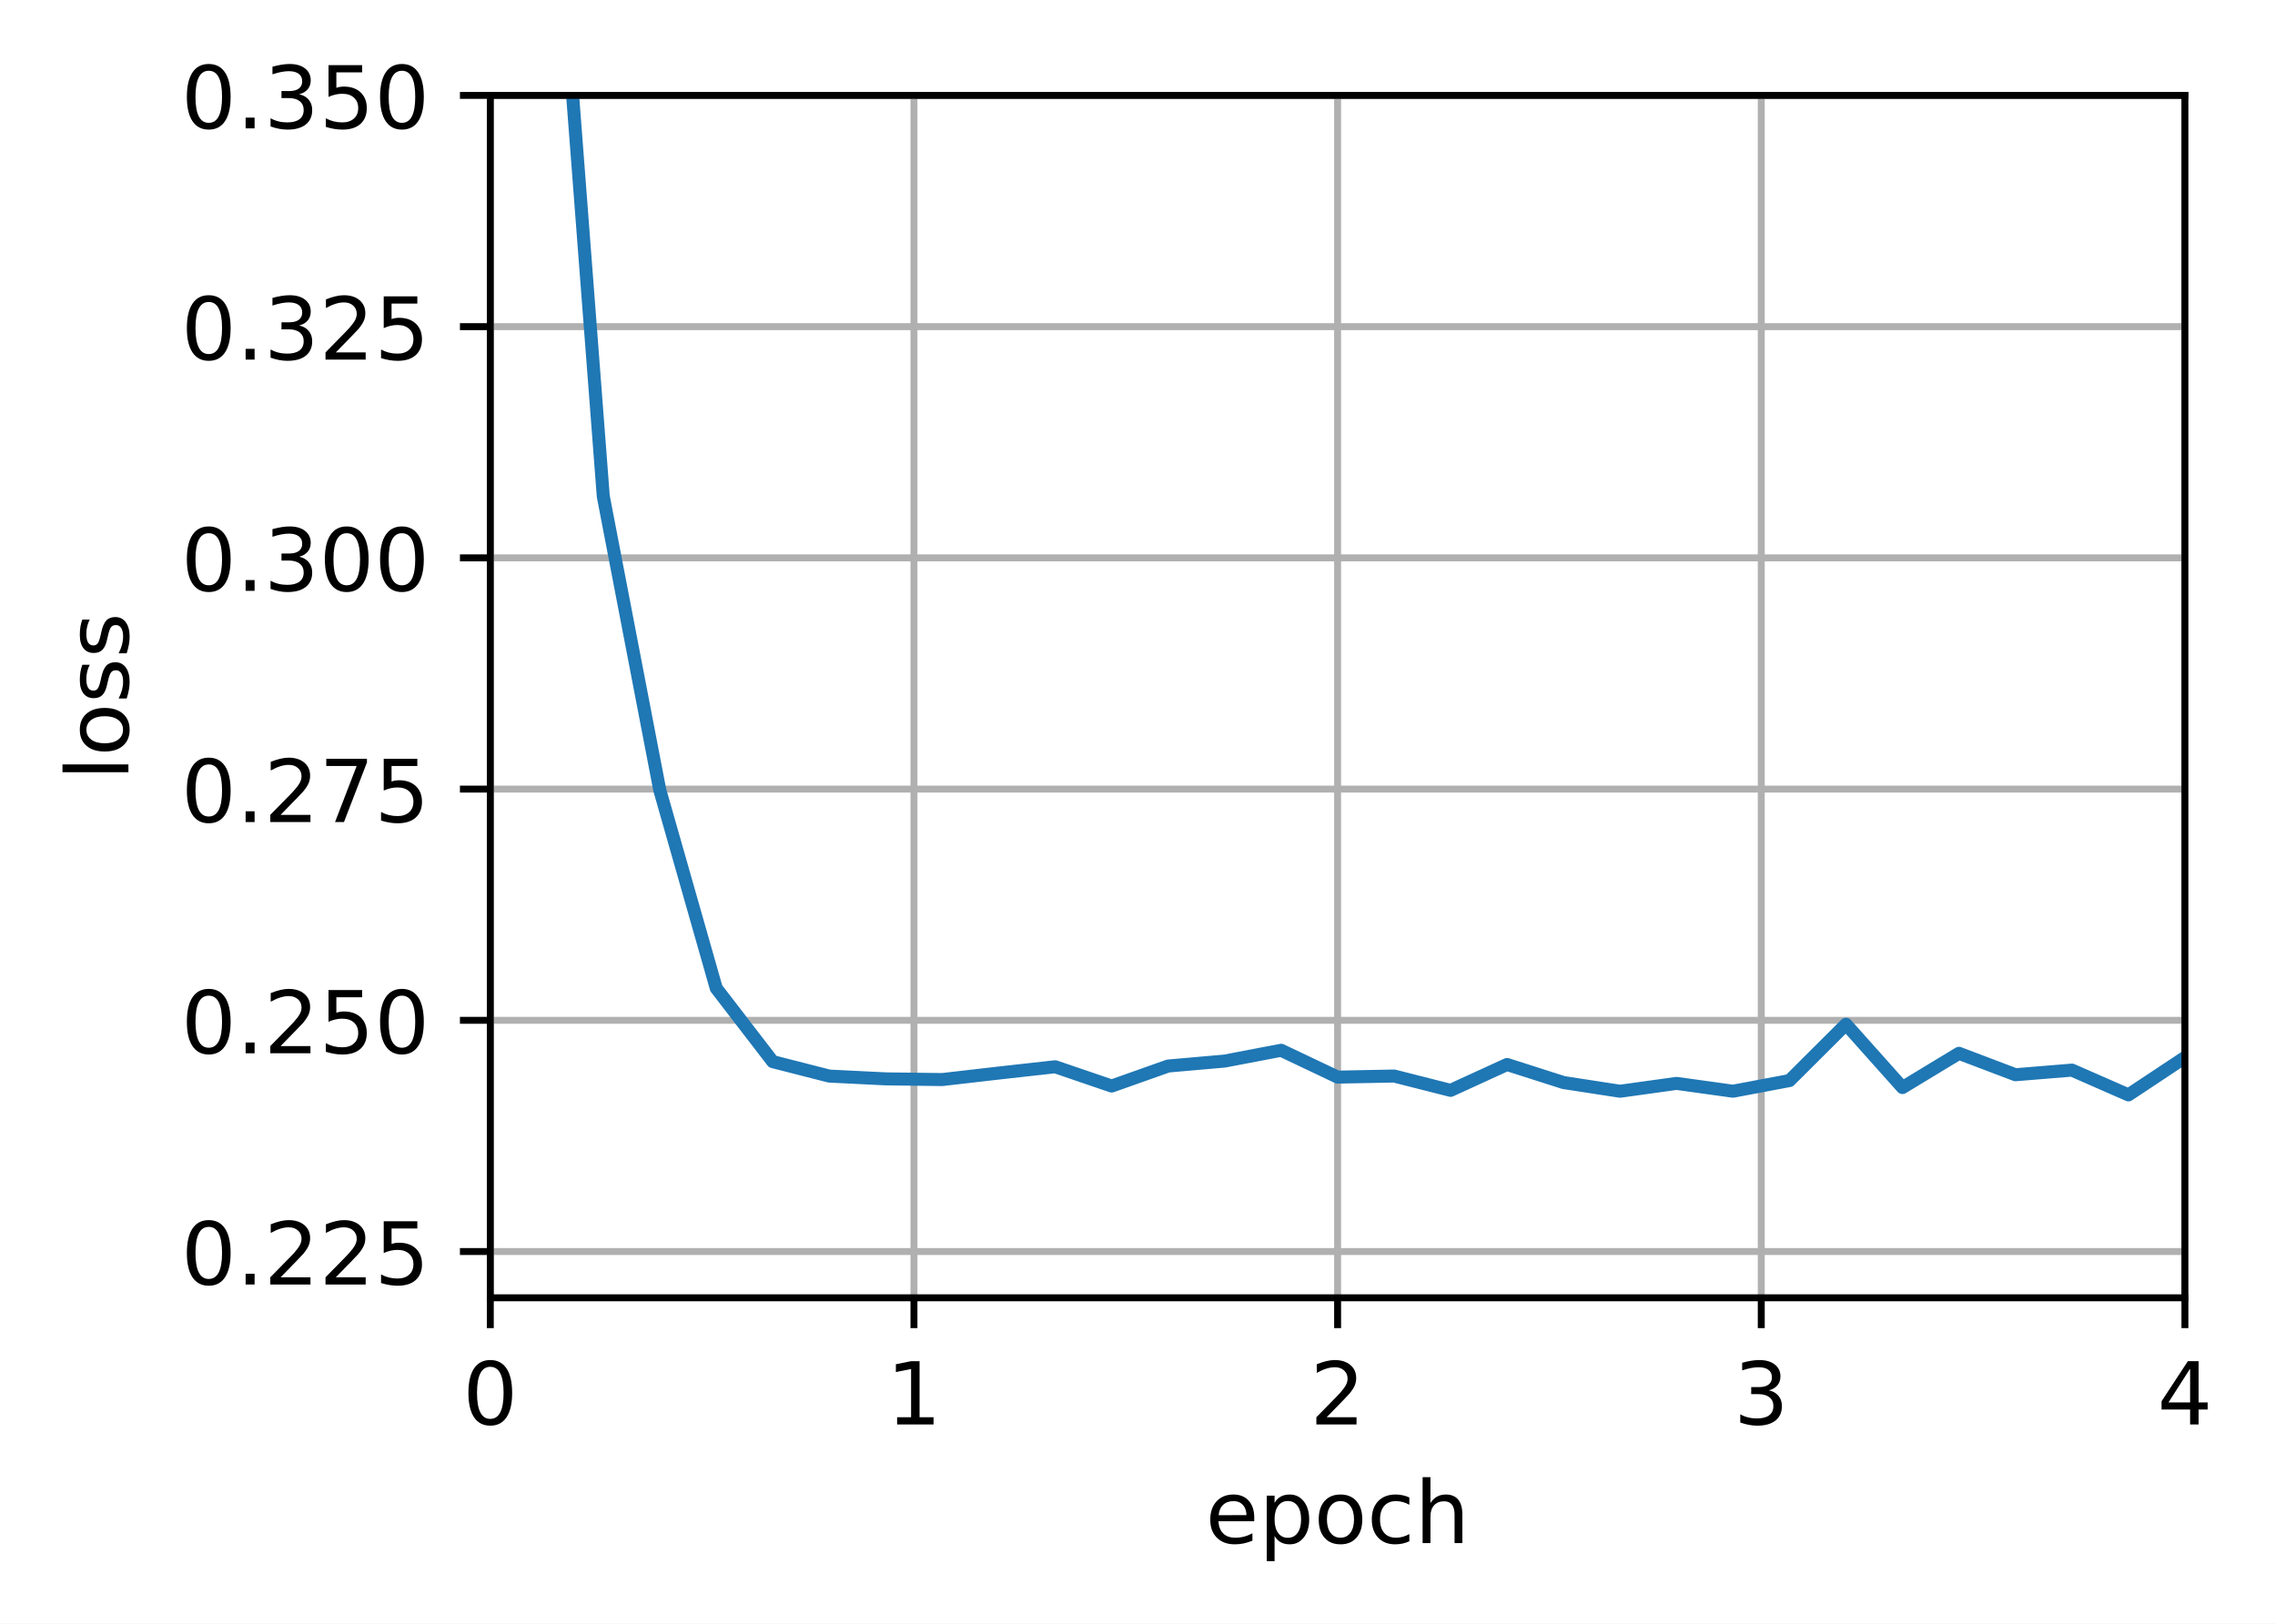
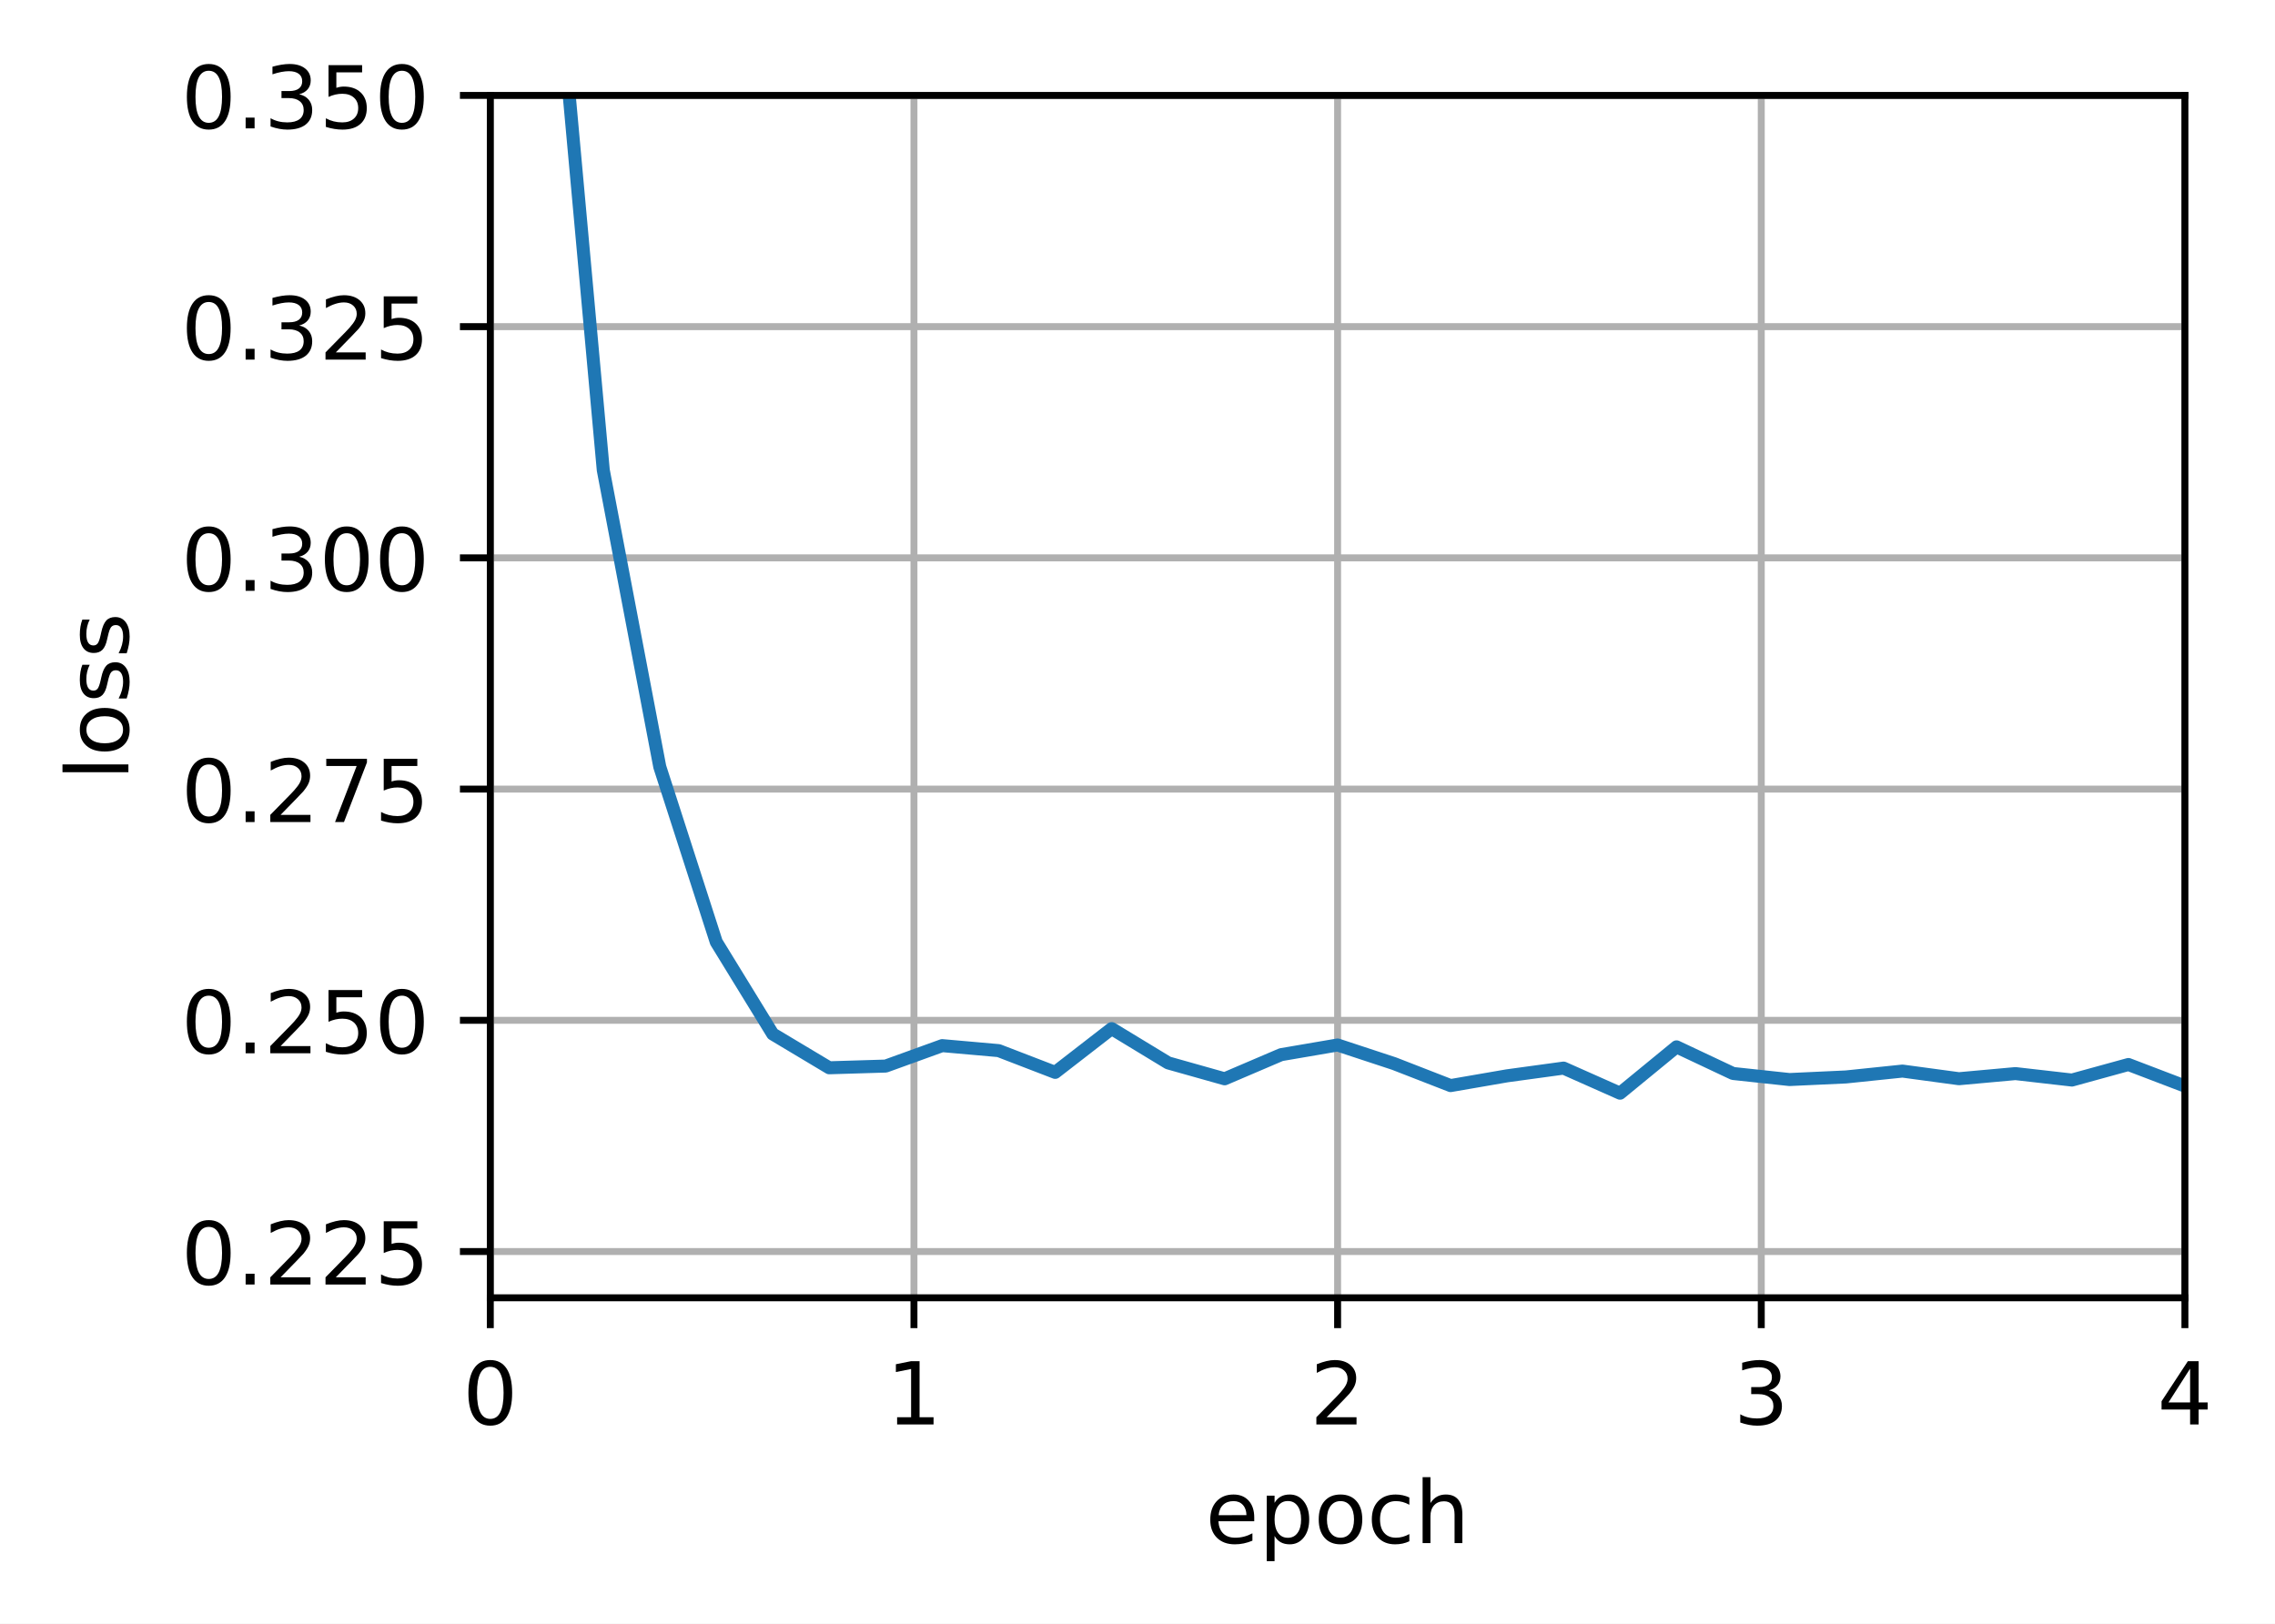
<svg xmlns="http://www.w3.org/2000/svg" xmlns:xlink="http://www.w3.org/1999/xlink" width="262.188pt" height="187.155pt" viewBox="0 0 262.188 187.155" version="1.1">
  <defs>
    <style type="text/css">*{stroke-linejoin: round; stroke-linecap: butt}</style>
  </defs>
  <g id="figure_1">
    <g id="patch_1">
      <path d="M -0 187.155  L 262.188 187.155  L 262.188 -0  L -0 -0  z " style="fill: #ffffff" />
    </g>
    <g id="axes_1">
      <g id="patch_2">
        <path d="M 56.506 149.599  L 251.806 149.599  L 251.806 10.999  L 56.506 10.999  z " style="fill: #ffffff" />
      </g>
      <g id="matplotlib.axis_1">
        <g id="xtick_1">
          <g id="line2d_1">
-             <path d="M 56.506 149.599  L 56.506 10.999  " clip-path="url(#p243335a1d0)" style="fill: none; stroke: #b0b0b0; stroke-width: 0.8; stroke-linecap: square" />
+             <path d="M 56.506 149.599  L 56.506 10.999  " clip-path="url(#p8da22b00a0)" style="fill: none; stroke: #b0b0b0; stroke-width: 0.8; stroke-linecap: square" />
          </g>
          <g id="line2d_2">
            <defs>
-               <path id="m76120002fa" d="M 0 0  L 0 3.5  " style="stroke: #000000; stroke-width: 0.8" />
-             </defs>
-             <g>
-               <use xlink:href="#m76120002fa" x="56.506" y="149.599" style="stroke: #000000; stroke-width: 0.8" />
+               <path id="m05aac5d0bc" d="M 0 0  L 0 3.5  " style="stroke: #000000; stroke-width: 0.8" />
+             </defs>
+             <g>
+               <use xlink:href="#m05aac5d0bc" x="56.506" y="149.599" style="stroke: #000000; stroke-width: 0.8" />
            </g>
          </g>
          <g id="text_1">
            <g transform="translate(53.325 164.1977) scale(0.1 -0.1)">
              <defs>
                <path id="DejaVuSans-30" d="M 2034 4250  Q 1547 4250 1301 3770  Q 1056 3291 1056 2328  Q 1056 1369 1301 889  Q 1547 409 2034 409  Q 2525 409 2770 889  Q 3016 1369 3016 2328  Q 3016 3291 2770 3770  Q 2525 4250 2034 4250  z M 2034 4750  Q 2819 4750 3233 4129  Q 3647 3509 3647 2328  Q 3647 1150 3233 529  Q 2819 -91 2034 -91  Q 1250 -91 836 529  Q 422 1150 422 2328  Q 422 3509 836 4129  Q 1250 4750 2034 4750  z " transform="scale(0.015625)" />
              </defs>
              <use xlink:href="#DejaVuSans-30" />
            </g>
          </g>
        </g>
        <g id="xtick_2">
          <g id="line2d_3">
-             <path d="M 105.331 149.599  L 105.331 10.999  " clip-path="url(#p243335a1d0)" style="fill: none; stroke: #b0b0b0; stroke-width: 0.8; stroke-linecap: square" />
+             <path d="M 105.331 149.599  L 105.331 10.999  " clip-path="url(#p8da22b00a0)" style="fill: none; stroke: #b0b0b0; stroke-width: 0.8; stroke-linecap: square" />
          </g>
          <g id="line2d_4">
            <g>
-               <use xlink:href="#m76120002fa" x="105.331" y="149.599" style="stroke: #000000; stroke-width: 0.8" />
+               <use xlink:href="#m05aac5d0bc" x="105.331" y="149.599" style="stroke: #000000; stroke-width: 0.8" />
            </g>
          </g>
          <g id="text_2">
            <g transform="translate(102.15 164.1977) scale(0.1 -0.1)">
              <defs>
                <path id="DejaVuSans-31" d="M 794 531  L 1825 531  L 1825 4091  L 703 3866  L 703 4441  L 1819 4666  L 2450 4666  L 2450 531  L 3481 531  L 3481 0  L 794 0  L 794 531  z " transform="scale(0.015625)" />
              </defs>
              <use xlink:href="#DejaVuSans-31" />
            </g>
          </g>
        </g>
        <g id="xtick_3">
          <g id="line2d_5">
-             <path d="M 154.156 149.599  L 154.156 10.999  " clip-path="url(#p243335a1d0)" style="fill: none; stroke: #b0b0b0; stroke-width: 0.8; stroke-linecap: square" />
+             <path d="M 154.156 149.599  L 154.156 10.999  " clip-path="url(#p8da22b00a0)" style="fill: none; stroke: #b0b0b0; stroke-width: 0.8; stroke-linecap: square" />
          </g>
          <g id="line2d_6">
            <g>
-               <use xlink:href="#m76120002fa" x="154.156" y="149.599" style="stroke: #000000; stroke-width: 0.8" />
+               <use xlink:href="#m05aac5d0bc" x="154.156" y="149.599" style="stroke: #000000; stroke-width: 0.8" />
            </g>
          </g>
          <g id="text_3">
            <g transform="translate(150.975 164.1977) scale(0.1 -0.1)">
              <defs>
                <path id="DejaVuSans-32" d="M 1228 531  L 3431 531  L 3431 0  L 469 0  L 469 531  Q 828 903 1448 1529  Q 2069 2156 2228 2338  Q 2531 2678 2651 2914  Q 2772 3150 2772 3378  Q 2772 3750 2511 3984  Q 2250 4219 1831 4219  Q 1534 4219 1204 4116  Q 875 4013 500 3803  L 500 4441  Q 881 4594 1212 4672  Q 1544 4750 1819 4750  Q 2544 4750 2975 4387  Q 3406 4025 3406 3419  Q 3406 3131 3298 2873  Q 3191 2616 2906 2266  Q 2828 2175 2409 1742  Q 1991 1309 1228 531  z " transform="scale(0.015625)" />
              </defs>
              <use xlink:href="#DejaVuSans-32" />
            </g>
          </g>
        </g>
        <g id="xtick_4">
          <g id="line2d_7">
-             <path d="M 202.981 149.599  L 202.981 10.999  " clip-path="url(#p243335a1d0)" style="fill: none; stroke: #b0b0b0; stroke-width: 0.8; stroke-linecap: square" />
+             <path d="M 202.981 149.599  L 202.981 10.999  " clip-path="url(#p8da22b00a0)" style="fill: none; stroke: #b0b0b0; stroke-width: 0.8; stroke-linecap: square" />
          </g>
          <g id="line2d_8">
            <g>
-               <use xlink:href="#m76120002fa" x="202.981" y="149.599" style="stroke: #000000; stroke-width: 0.8" />
+               <use xlink:href="#m05aac5d0bc" x="202.981" y="149.599" style="stroke: #000000; stroke-width: 0.8" />
            </g>
          </g>
          <g id="text_4">
            <g transform="translate(199.8 164.1977) scale(0.1 -0.1)">
              <defs>
                <path id="DejaVuSans-33" d="M 2597 2516  Q 3050 2419 3304 2112  Q 3559 1806 3559 1356  Q 3559 666 3084 287  Q 2609 -91 1734 -91  Q 1441 -91 1130 -33  Q 819 25 488 141  L 488 750  Q 750 597 1062 519  Q 1375 441 1716 441  Q 2309 441 2620 675  Q 2931 909 2931 1356  Q 2931 1769 2642 2001  Q 2353 2234 1838 2234  L 1294 2234  L 1294 2753  L 1863 2753  Q 2328 2753 2575 2939  Q 2822 3125 2822 3475  Q 2822 3834 2567 4026  Q 2313 4219 1838 4219  Q 1578 4219 1281 4162  Q 984 4106 628 3988  L 628 4550  Q 988 4650 1302 4700  Q 1616 4750 1894 4750  Q 2613 4750 3031 4423  Q 3450 4097 3450 3541  Q 3450 3153 3228 2886  Q 3006 2619 2597 2516  z " transform="scale(0.015625)" />
              </defs>
              <use xlink:href="#DejaVuSans-33" />
            </g>
          </g>
        </g>
        <g id="xtick_5">
          <g id="line2d_9">
-             <path d="M 251.806 149.599  L 251.806 10.999  " clip-path="url(#p243335a1d0)" style="fill: none; stroke: #b0b0b0; stroke-width: 0.8; stroke-linecap: square" />
+             <path d="M 251.806 149.599  L 251.806 10.999  " clip-path="url(#p8da22b00a0)" style="fill: none; stroke: #b0b0b0; stroke-width: 0.8; stroke-linecap: square" />
          </g>
          <g id="line2d_10">
            <g>
-               <use xlink:href="#m76120002fa" x="251.806" y="149.599" style="stroke: #000000; stroke-width: 0.8" />
+               <use xlink:href="#m05aac5d0bc" x="251.806" y="149.599" style="stroke: #000000; stroke-width: 0.8" />
            </g>
          </g>
          <g id="text_5">
            <g transform="translate(248.625 164.1977) scale(0.1 -0.1)">
              <defs>
                <path id="DejaVuSans-34" d="M 2419 4116  L 825 1625  L 2419 1625  L 2419 4116  z M 2253 4666  L 3047 4666  L 3047 1625  L 3713 1625  L 3713 1100  L 3047 1100  L 3047 0  L 2419 0  L 2419 1100  L 313 1100  L 313 1709  L 2253 4666  z " transform="scale(0.015625)" />
              </defs>
              <use xlink:href="#DejaVuSans-34" />
            </g>
          </g>
        </g>
        <g id="text_6">
          <g transform="translate(138.9281 177.8758) scale(0.1 -0.1)">
            <defs>
              <path id="DejaVuSans-65" d="M 3597 1894  L 3597 1613  L 953 1613  Q 991 1019 1311 708  Q 1631 397 2203 397  Q 2534 397 2845 478  Q 3156 559 3463 722  L 3463 178  Q 3153 47 2828 -22  Q 2503 -91 2169 -91  Q 1331 -91 842 396  Q 353 884 353 1716  Q 353 2575 817 3079  Q 1281 3584 2069 3584  Q 2775 3584 3186 3129  Q 3597 2675 3597 1894  z M 3022 2063  Q 3016 2534 2758 2815  Q 2500 3097 2075 3097  Q 1594 3097 1305 2825  Q 1016 2553 972 2059  L 3022 2063  z " transform="scale(0.015625)" />
              <path id="DejaVuSans-70" d="M 1159 525  L 1159 -1331  L 581 -1331  L 581 3500  L 1159 3500  L 1159 2969  Q 1341 3281 1617 3432  Q 1894 3584 2278 3584  Q 2916 3584 3314 3078  Q 3713 2572 3713 1747  Q 3713 922 3314 415  Q 2916 -91 2278 -91  Q 1894 -91 1617 61  Q 1341 213 1159 525  z M 3116 1747  Q 3116 2381 2855 2742  Q 2594 3103 2138 3103  Q 1681 3103 1420 2742  Q 1159 2381 1159 1747  Q 1159 1113 1420 752  Q 1681 391 2138 391  Q 2594 391 2855 752  Q 3116 1113 3116 1747  z " transform="scale(0.015625)" />
              <path id="DejaVuSans-6f" d="M 1959 3097  Q 1497 3097 1228 2736  Q 959 2375 959 1747  Q 959 1119 1226 758  Q 1494 397 1959 397  Q 2419 397 2687 759  Q 2956 1122 2956 1747  Q 2956 2369 2687 2733  Q 2419 3097 1959 3097  z M 1959 3584  Q 2709 3584 3137 3096  Q 3566 2609 3566 1747  Q 3566 888 3137 398  Q 2709 -91 1959 -91  Q 1206 -91 779 398  Q 353 888 353 1747  Q 353 2609 779 3096  Q 1206 3584 1959 3584  z " transform="scale(0.015625)" />
              <path id="DejaVuSans-63" d="M 3122 3366  L 3122 2828  Q 2878 2963 2633 3030  Q 2388 3097 2138 3097  Q 1578 3097 1268 2742  Q 959 2388 959 1747  Q 959 1106 1268 751  Q 1578 397 2138 397  Q 2388 397 2633 464  Q 2878 531 3122 666  L 3122 134  Q 2881 22 2623 -34  Q 2366 -91 2075 -91  Q 1284 -91 818 406  Q 353 903 353 1747  Q 353 2603 823 3093  Q 1294 3584 2113 3584  Q 2378 3584 2631 3529  Q 2884 3475 3122 3366  z " transform="scale(0.015625)" />
              <path id="DejaVuSans-68" d="M 3513 2113  L 3513 0  L 2938 0  L 2938 2094  Q 2938 2591 2744 2837  Q 2550 3084 2163 3084  Q 1697 3084 1428 2787  Q 1159 2491 1159 1978  L 1159 0  L 581 0  L 581 4863  L 1159 4863  L 1159 2956  Q 1366 3272 1645 3428  Q 1925 3584 2291 3584  Q 2894 3584 3203 3211  Q 3513 2838 3513 2113  z " transform="scale(0.015625)" />
            </defs>
            <use xlink:href="#DejaVuSans-65" />
            <use xlink:href="#DejaVuSans-70" x="61.523" />
            <use xlink:href="#DejaVuSans-6f" x="125" />
            <use xlink:href="#DejaVuSans-63" x="186.182" />
            <use xlink:href="#DejaVuSans-68" x="241.162" />
          </g>
        </g>
      </g>
      <g id="matplotlib.axis_2">
        <g id="ytick_1">
          <g id="line2d_11">
-             <path d="M 56.506 144.268  L 251.806 144.268  " clip-path="url(#p243335a1d0)" style="fill: none; stroke: #b0b0b0; stroke-width: 0.8; stroke-linecap: square" />
+             <path d="M 56.506 144.268  L 251.806 144.268  " clip-path="url(#p8da22b00a0)" style="fill: none; stroke: #b0b0b0; stroke-width: 0.8; stroke-linecap: square" />
          </g>
          <g id="line2d_12">
            <defs>
-               <path id="m5f8fac827f" d="M 0 0  L -3.5 0  " style="stroke: #000000; stroke-width: 0.8" />
-             </defs>
-             <g>
-               <use xlink:href="#m5f8fac827f" x="56.506" y="144.268" style="stroke: #000000; stroke-width: 0.8" />
+               <path id="m4ca33b5e46" d="M 0 0  L -3.5 0  " style="stroke: #000000; stroke-width: 0.8" />
+             </defs>
+             <g>
+               <use xlink:href="#m4ca33b5e46" x="56.506" y="144.268" style="stroke: #000000; stroke-width: 0.8" />
            </g>
          </g>
          <g id="text_7">
            <g transform="translate(20.87813 148.0677) scale(0.1 -0.1)">
              <defs>
                <path id="DejaVuSans-2e" d="M 684 794  L 1344 794  L 1344 0  L 684 0  L 684 794  z " transform="scale(0.015625)" />
                <path id="DejaVuSans-35" d="M 691 4666  L 3169 4666  L 3169 4134  L 1269 4134  L 1269 2991  Q 1406 3038 1543 3061  Q 1681 3084 1819 3084  Q 2600 3084 3056 2656  Q 3513 2228 3513 1497  Q 3513 744 3044 326  Q 2575 -91 1722 -91  Q 1428 -91 1123 -41  Q 819 9 494 109  L 494 744  Q 775 591 1075 516  Q 1375 441 1709 441  Q 2250 441 2565 725  Q 2881 1009 2881 1497  Q 2881 1984 2565 2268  Q 2250 2553 1709 2553  Q 1456 2553 1204 2497  Q 953 2441 691 2322  L 691 4666  z " transform="scale(0.015625)" />
              </defs>
              <use xlink:href="#DejaVuSans-30" />
              <use xlink:href="#DejaVuSans-2e" x="63.623" />
              <use xlink:href="#DejaVuSans-32" x="95.41" />
              <use xlink:href="#DejaVuSans-32" x="159.033" />
              <use xlink:href="#DejaVuSans-35" x="222.656" />
            </g>
          </g>
        </g>
        <g id="ytick_2">
          <g id="line2d_13">
-             <path d="M 56.506 117.615  L 251.806 117.615  " clip-path="url(#p243335a1d0)" style="fill: none; stroke: #b0b0b0; stroke-width: 0.8; stroke-linecap: square" />
+             <path d="M 56.506 117.615  L 251.806 117.615  " clip-path="url(#p8da22b00a0)" style="fill: none; stroke: #b0b0b0; stroke-width: 0.8; stroke-linecap: square" />
          </g>
          <g id="line2d_14">
            <g>
-               <use xlink:href="#m5f8fac827f" x="56.506" y="117.615" style="stroke: #000000; stroke-width: 0.8" />
+               <use xlink:href="#m4ca33b5e46" x="56.506" y="117.615" style="stroke: #000000; stroke-width: 0.8" />
            </g>
          </g>
          <g id="text_8">
            <g transform="translate(20.87813 121.4138) scale(0.1 -0.1)">
              <use xlink:href="#DejaVuSans-30" />
              <use xlink:href="#DejaVuSans-2e" x="63.623" />
              <use xlink:href="#DejaVuSans-32" x="95.41" />
              <use xlink:href="#DejaVuSans-35" x="159.033" />
              <use xlink:href="#DejaVuSans-30" x="222.656" />
            </g>
          </g>
        </g>
        <g id="ytick_3">
          <g id="line2d_15">
-             <path d="M 56.506 90.961  L 251.806 90.961  " clip-path="url(#p243335a1d0)" style="fill: none; stroke: #b0b0b0; stroke-width: 0.8; stroke-linecap: square" />
+             <path d="M 56.506 90.961  L 251.806 90.961  " clip-path="url(#p8da22b00a0)" style="fill: none; stroke: #b0b0b0; stroke-width: 0.8; stroke-linecap: square" />
          </g>
          <g id="line2d_16">
            <g>
-               <use xlink:href="#m5f8fac827f" x="56.506" y="90.961" style="stroke: #000000; stroke-width: 0.8" />
+               <use xlink:href="#m4ca33b5e46" x="56.506" y="90.961" style="stroke: #000000; stroke-width: 0.8" />
            </g>
          </g>
          <g id="text_9">
            <g transform="translate(20.87813 94.75998) scale(0.1 -0.1)">
              <defs>
                <path id="DejaVuSans-37" d="M 525 4666  L 3525 4666  L 3525 4397  L 1831 0  L 1172 0  L 2766 4134  L 525 4134  L 525 4666  z " transform="scale(0.015625)" />
              </defs>
              <use xlink:href="#DejaVuSans-30" />
              <use xlink:href="#DejaVuSans-2e" x="63.623" />
              <use xlink:href="#DejaVuSans-32" x="95.41" />
              <use xlink:href="#DejaVuSans-37" x="159.033" />
              <use xlink:href="#DejaVuSans-35" x="222.656" />
            </g>
          </g>
        </g>
        <g id="ytick_4">
          <g id="line2d_17">
-             <path d="M 56.506 64.307  L 251.806 64.307  " clip-path="url(#p243335a1d0)" style="fill: none; stroke: #b0b0b0; stroke-width: 0.8; stroke-linecap: square" />
+             <path d="M 56.506 64.307  L 251.806 64.307  " clip-path="url(#p8da22b00a0)" style="fill: none; stroke: #b0b0b0; stroke-width: 0.8; stroke-linecap: square" />
          </g>
          <g id="line2d_18">
            <g>
-               <use xlink:href="#m5f8fac827f" x="56.506" y="64.307" style="stroke: #000000; stroke-width: 0.8" />
+               <use xlink:href="#m4ca33b5e46" x="56.506" y="64.307" style="stroke: #000000; stroke-width: 0.8" />
            </g>
          </g>
          <g id="text_10">
            <g transform="translate(20.87813 68.10613) scale(0.1 -0.1)">
              <use xlink:href="#DejaVuSans-30" />
              <use xlink:href="#DejaVuSans-2e" x="63.623" />
              <use xlink:href="#DejaVuSans-33" x="95.41" />
              <use xlink:href="#DejaVuSans-30" x="159.033" />
              <use xlink:href="#DejaVuSans-30" x="222.656" />
            </g>
          </g>
        </g>
        <g id="ytick_5">
          <g id="line2d_19">
-             <path d="M 56.506 37.653  L 251.806 37.653  " clip-path="url(#p243335a1d0)" style="fill: none; stroke: #b0b0b0; stroke-width: 0.8; stroke-linecap: square" />
+             <path d="M 56.506 37.653  L 251.806 37.653  " clip-path="url(#p8da22b00a0)" style="fill: none; stroke: #b0b0b0; stroke-width: 0.8; stroke-linecap: square" />
          </g>
          <g id="line2d_20">
            <g>
-               <use xlink:href="#m5f8fac827f" x="56.506" y="37.653" style="stroke: #000000; stroke-width: 0.8" />
+               <use xlink:href="#m4ca33b5e46" x="56.506" y="37.653" style="stroke: #000000; stroke-width: 0.8" />
            </g>
          </g>
          <g id="text_11">
            <g transform="translate(20.87813 41.45228) scale(0.1 -0.1)">
              <use xlink:href="#DejaVuSans-30" />
              <use xlink:href="#DejaVuSans-2e" x="63.623" />
              <use xlink:href="#DejaVuSans-33" x="95.41" />
              <use xlink:href="#DejaVuSans-32" x="159.033" />
              <use xlink:href="#DejaVuSans-35" x="222.656" />
            </g>
          </g>
        </g>
        <g id="ytick_6">
          <g id="line2d_21">
-             <path d="M 56.506 10.999  L 251.806 10.999  " clip-path="url(#p243335a1d0)" style="fill: none; stroke: #b0b0b0; stroke-width: 0.8; stroke-linecap: square" />
+             <path d="M 56.506 10.999  L 251.806 10.999  " clip-path="url(#p8da22b00a0)" style="fill: none; stroke: #b0b0b0; stroke-width: 0.8; stroke-linecap: square" />
          </g>
          <g id="line2d_22">
            <g>
-               <use xlink:href="#m5f8fac827f" x="56.506" y="10.999" style="stroke: #000000; stroke-width: 0.8" />
+               <use xlink:href="#m4ca33b5e46" x="56.506" y="10.999" style="stroke: #000000; stroke-width: 0.8" />
            </g>
          </g>
          <g id="text_12">
            <g transform="translate(20.87813 14.79844) scale(0.1 -0.1)">
              <use xlink:href="#DejaVuSans-30" />
              <use xlink:href="#DejaVuSans-2e" x="63.623" />
              <use xlink:href="#DejaVuSans-33" x="95.41" />
              <use xlink:href="#DejaVuSans-35" x="159.033" />
              <use xlink:href="#DejaVuSans-30" x="222.656" />
            </g>
          </g>
        </g>
        <g id="text_13">
          <g transform="translate(14.79844 89.95703) rotate(-90) scale(0.1 -0.1)">
            <defs>
              <path id="DejaVuSans-6c" d="M 603 4863  L 1178 4863  L 1178 0  L 603 0  L 603 4863  z " transform="scale(0.015625)" />
              <path id="DejaVuSans-73" d="M 2834 3397  L 2834 2853  Q 2591 2978 2328 3040  Q 2066 3103 1784 3103  Q 1356 3103 1142 2972  Q 928 2841 928 2578  Q 928 2378 1081 2264  Q 1234 2150 1697 2047  L 1894 2003  Q 2506 1872 2764 1633  Q 3022 1394 3022 966  Q 3022 478 2636 193  Q 2250 -91 1575 -91  Q 1294 -91 989 -36  Q 684 19 347 128  L 347 722  Q 666 556 975 473  Q 1284 391 1588 391  Q 1994 391 2212 530  Q 2431 669 2431 922  Q 2431 1156 2273 1281  Q 2116 1406 1581 1522  L 1381 1569  Q 847 1681 609 1914  Q 372 2147 372 2553  Q 372 3047 722 3315  Q 1072 3584 1716 3584  Q 2034 3584 2315 3537  Q 2597 3491 2834 3397  z " transform="scale(0.015625)" />
            </defs>
            <use xlink:href="#DejaVuSans-6c" />
            <use xlink:href="#DejaVuSans-6f" x="27.783" />
            <use xlink:href="#DejaVuSans-73" x="88.965" />
            <use xlink:href="#DejaVuSans-73" x="141.064" />
          </g>
        </g>
      </g>
      <g id="line2d_23">
-         <path d="M 65.076 -1  L 69.526 57.209  L 76.036 91.062  L 82.546 113.914  L 89.056 122.377  L 95.566 124.042  L 102.076 124.363  L 108.586 124.444  L 115.096 123.693  L 121.606 122.967  L 128.116 125.19  L 134.626 122.883  L 141.136 122.312  L 147.646 121.068  L 154.156 124.161  L 160.666 124.036  L 167.176 125.688  L 173.686 122.707  L 180.196 124.788  L 186.706 125.79  L 193.216 124.885  L 199.726 125.787  L 206.236 124.559  L 212.746 118.07  L 219.256 125.362  L 225.766 121.418  L 232.276 123.888  L 238.786 123.355  L 245.296 126.21  L 251.806 121.893  " clip-path="url(#p243335a1d0)" style="fill: none; stroke: #1f77b4; stroke-width: 1.5; stroke-linecap: square" />
+         <path d="M 64.51 -1  L 69.526 54.192  L 76.036 88.386  L 82.546 108.583  L 89.056 119.19  L 95.566 123.085  L 102.076 122.888  L 108.586 120.532  L 115.096 121.108  L 121.606 123.615  L 128.116 118.57  L 134.626 122.522  L 141.136 124.356  L 147.646 121.573  L 154.156 120.458  L 160.666 122.605  L 167.176 125.138  L 173.686 124.012  L 180.196 123.122  L 186.706 126.015  L 193.216 120.674  L 199.726 123.742  L 206.236 124.441  L 212.746 124.142  L 219.256 123.466  L 225.766 124.346  L 232.276 123.756  L 238.786 124.499  L 245.296 122.708  L 251.806 125.194  " clip-path="url(#p8da22b00a0)" style="fill: none; stroke: #1f77b4; stroke-width: 1.5; stroke-linecap: square" />
      </g>
      <g id="patch_3">
        <path d="M 56.506 149.599  L 56.506 10.999  " style="fill: none; stroke: #000000; stroke-width: 0.8; stroke-linejoin: miter; stroke-linecap: square" />
      </g>
      <g id="patch_4">
        <path d="M 251.806 149.599  L 251.806 10.999  " style="fill: none; stroke: #000000; stroke-width: 0.8; stroke-linejoin: miter; stroke-linecap: square" />
      </g>
      <g id="patch_5">
        <path d="M 56.506 149.599  L 251.806 149.599  " style="fill: none; stroke: #000000; stroke-width: 0.8; stroke-linejoin: miter; stroke-linecap: square" />
      </g>
      <g id="patch_6">
        <path d="M 56.506 10.999  L 251.806 10.999  " style="fill: none; stroke: #000000; stroke-width: 0.8; stroke-linejoin: miter; stroke-linecap: square" />
      </g>
    </g>
  </g>
  <defs>
-     <clipPath id="p243335a1d0">
+     <clipPath id="p8da22b00a0">
      <rect x="56.506" y="10.999" width="195.3" height="138.6" />
    </clipPath>
  </defs>
</svg>
